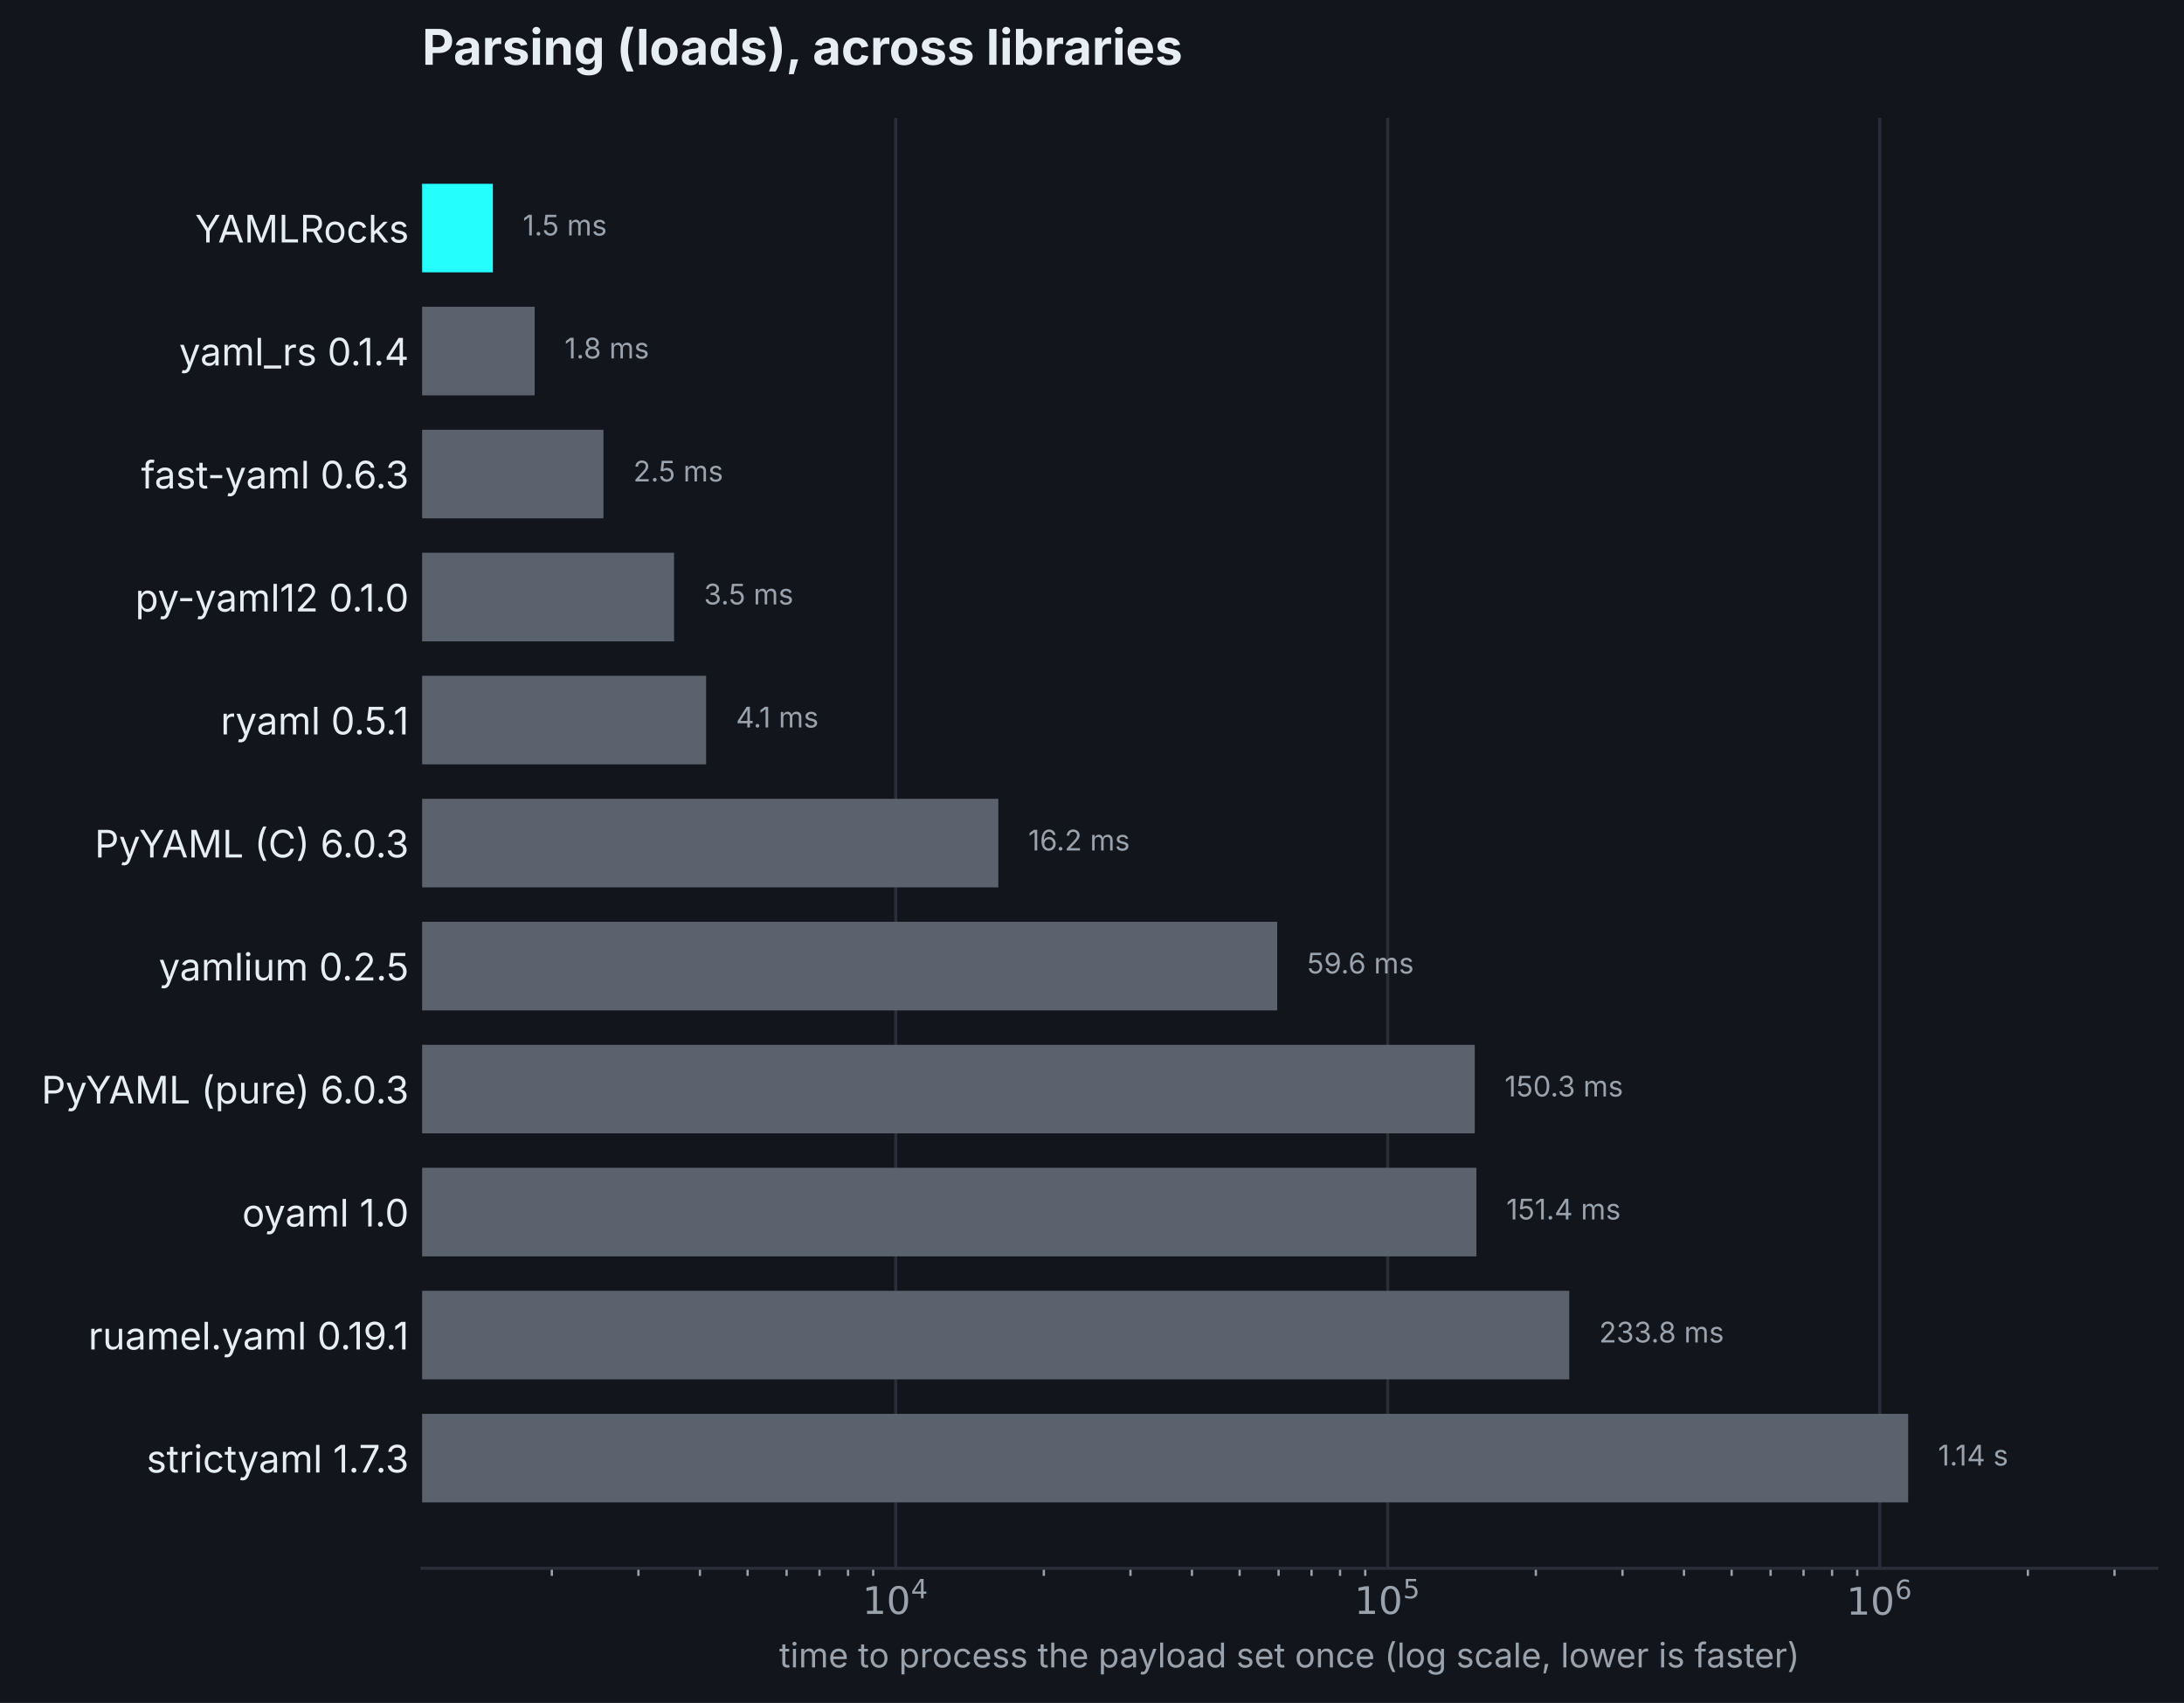
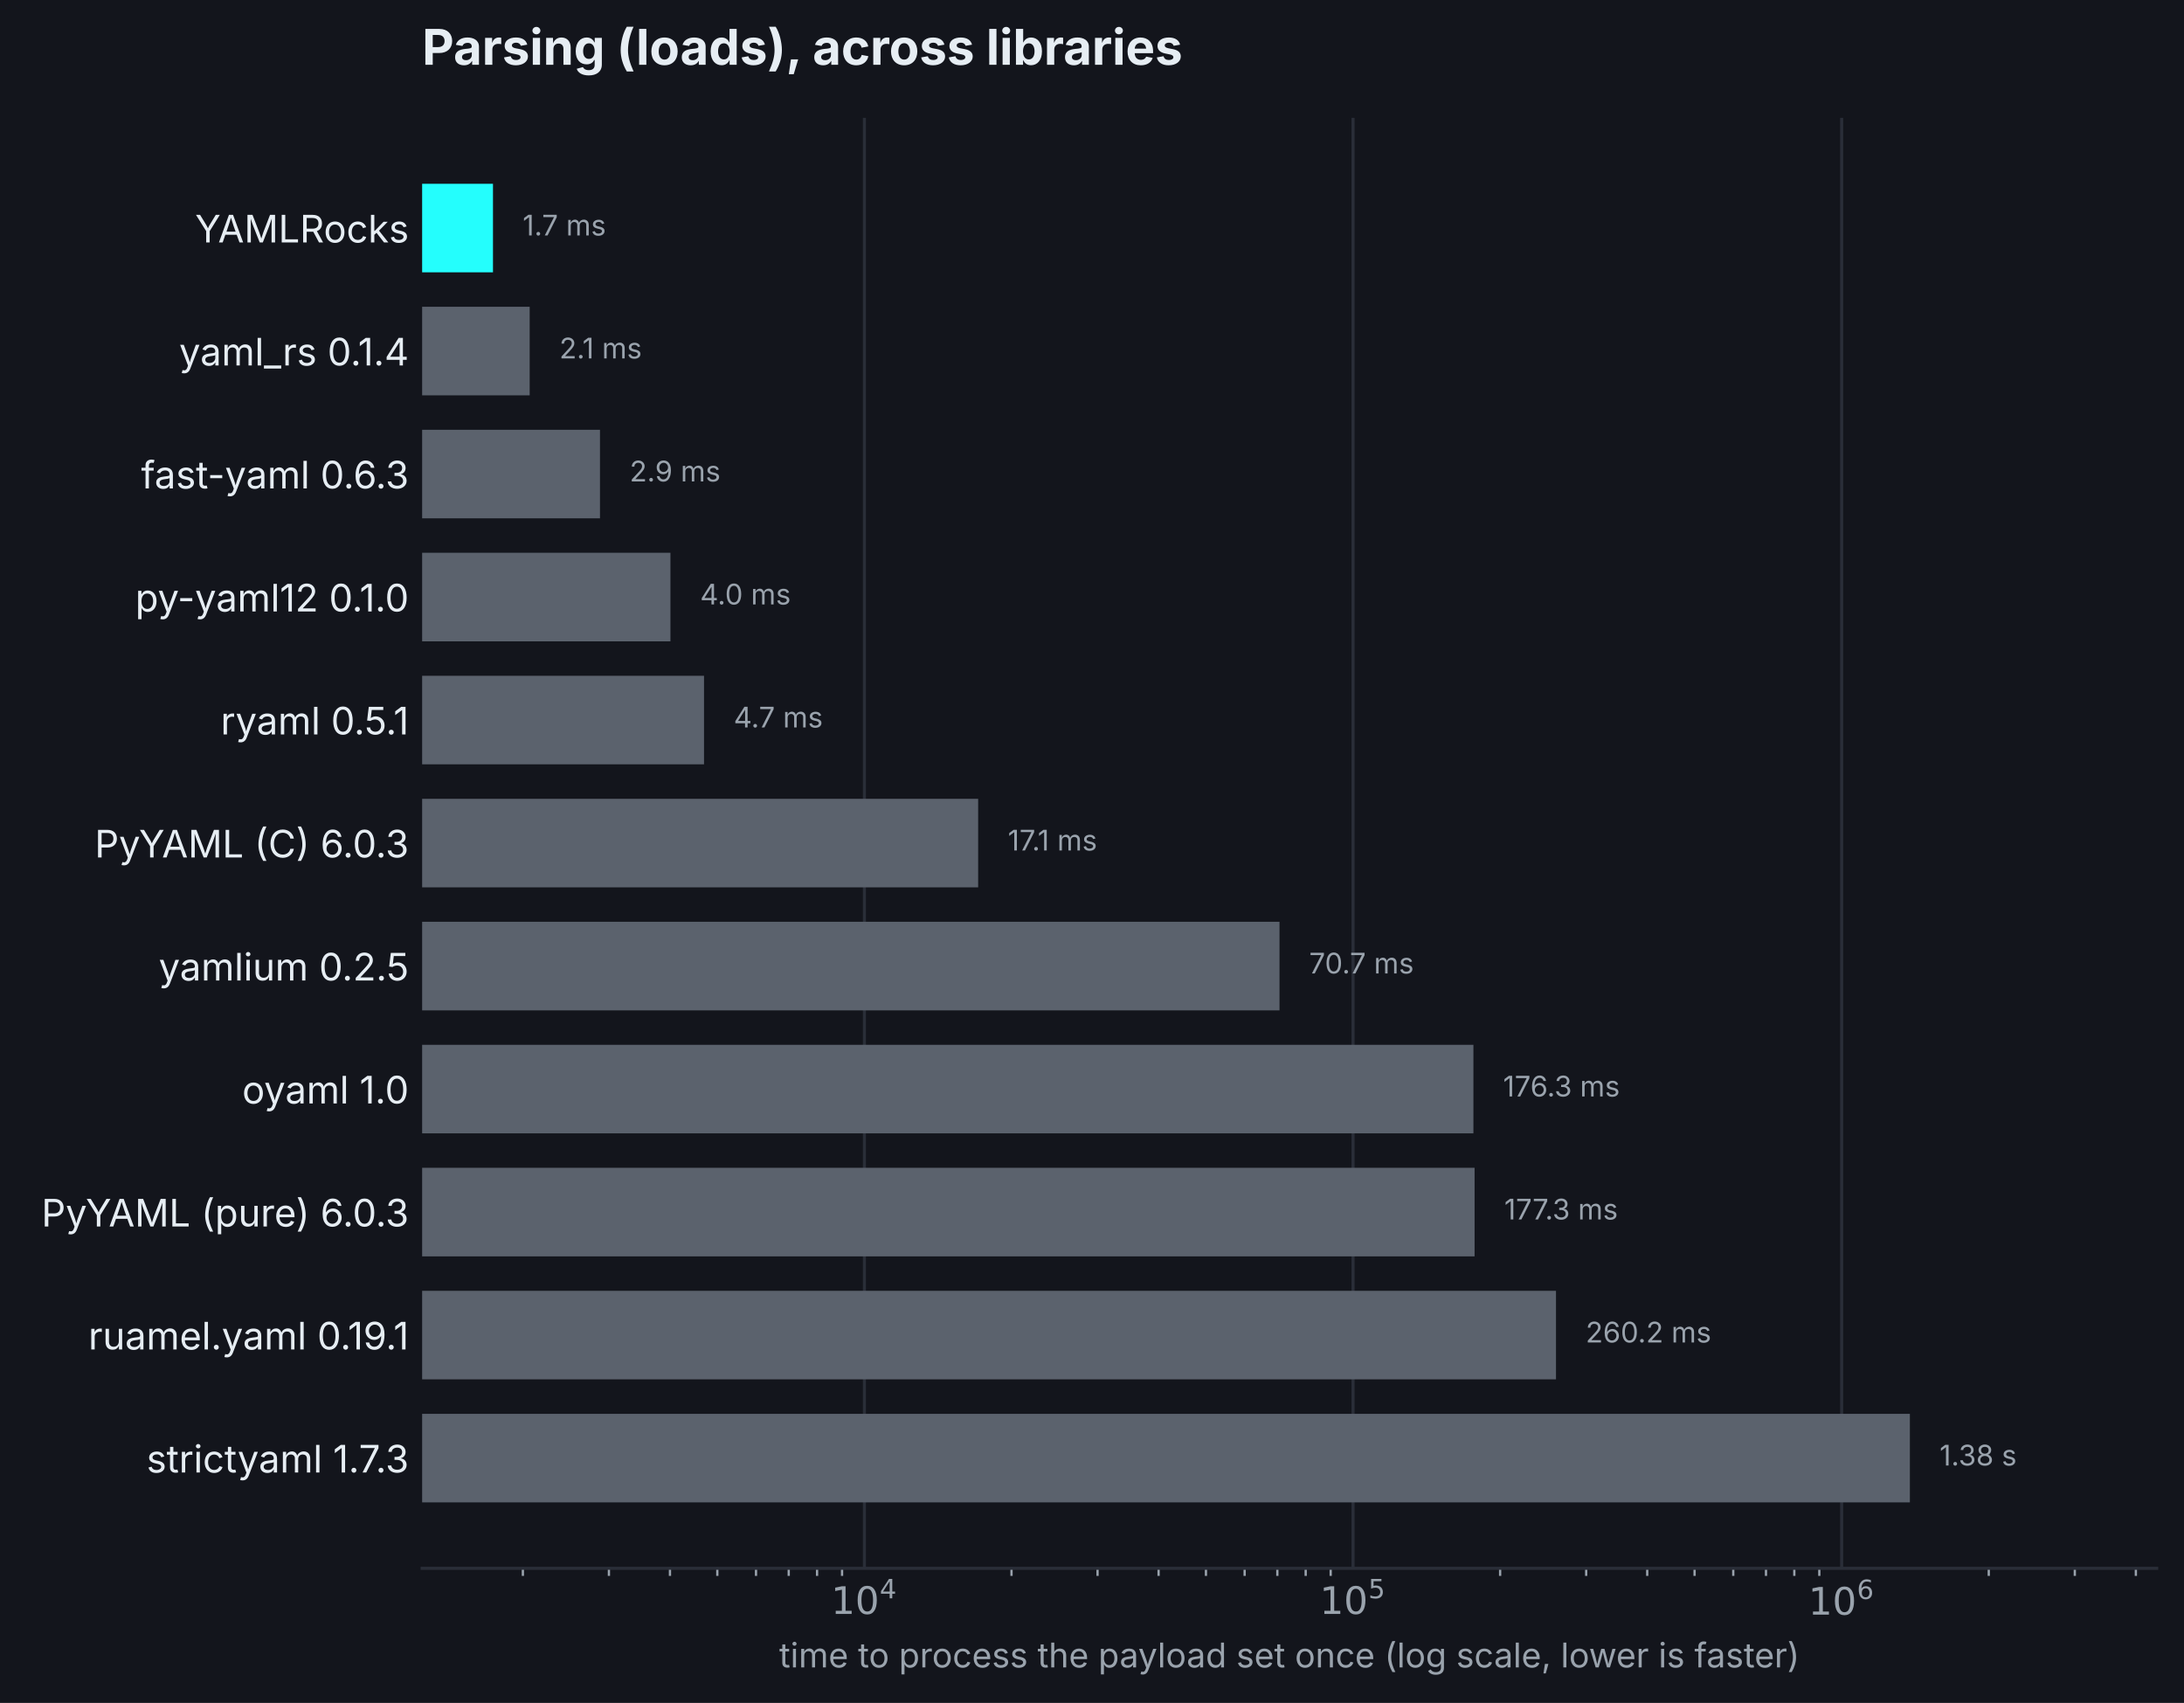
<svg xmlns="http://www.w3.org/2000/svg" xmlns:xlink="http://www.w3.org/1999/xlink" width="576.113pt" height="449.117pt" viewBox="0 0 576.113 449.117" version="1.1">
  <defs>
    <style type="text/css">*{stroke-linejoin: round; stroke-linecap: butt}</style>
  </defs>
  <g id="figure_1">
    <g id="patch_1">
      <path d="M 0 449.117 L 576.113 449.117 L 576.113 0 L 0 0 z " style="fill: #13151c" />
    </g>
    <g id="axes_1">
      <g id="patch_2">
        <path d="M 111.353 413.614 L 568.913 413.614 L 568.913 31.078 L 111.353 31.078 z " style="fill: #13151c" />
      </g>
      <g id="matplotlib.axis_1">
        <g id="xtick_1">
          <g id="line2d_1">
-             <path d="M 236.282 413.614 L 236.282 31.078 " clip-path="url(#p240ed87935)" style="fill: none; stroke: #2a2e38; stroke-width: 0.8; stroke-linecap: square" />
+             <path d="M 228.021 413.614 L 228.021 31.078 " clip-path="url(#pa89ee1fcc8)" style="fill: none; stroke: #2a2e38; stroke-width: 0.8; stroke-linecap: square" />
          </g>
          <g id="line2d_2" />
          <g id="text_1">
-             <g style="fill: #9aa3ad" transform="translate(227.4816 426.414)">
+             <g style="fill: #9aa3ad" transform="translate(219.2214 426.414)">
              <text>
                <tspan x="0" y="-0.762" style="font-size: 10px; font-family: 'DejaVu Sans'; fill: #9aa3ad">1</tspan>
                <tspan x="6.362" y="-0.762" style="font-size: 10px; font-family: 'DejaVu Sans'; fill: #9aa3ad">0</tspan>
                <tspan x="12.82" y="-4.892" style="font-size: 7px; font-family: 'DejaVu Sans'; fill: #9aa3ad">4</tspan>
              </text>
            </g>
          </g>
        </g>
        <g id="xtick_2">
          <g id="line2d_3">
-             <path d="M 366.07 413.614 L 366.07 31.078 " clip-path="url(#p240ed87935)" style="fill: none; stroke: #2a2e38; stroke-width: 0.8; stroke-linecap: square" />
+             <path d="M 356.916 413.614 L 356.916 31.078 " clip-path="url(#pa89ee1fcc8)" style="fill: none; stroke: #2a2e38; stroke-width: 0.8; stroke-linecap: square" />
          </g>
          <g id="line2d_4" />
          <g id="text_2">
-             <g style="fill: #9aa3ad" transform="translate(357.27 426.414)">
+             <g style="fill: #9aa3ad" transform="translate(348.1165 426.414)">
              <text>
                <tspan x="0" y="-0.762" style="font-size: 10px; font-family: 'DejaVu Sans'; fill: #9aa3ad">1</tspan>
                <tspan x="6.362" y="-0.762" style="font-size: 10px; font-family: 'DejaVu Sans'; fill: #9aa3ad">0</tspan>
                <tspan x="12.82" y="-4.892" style="font-size: 7px; font-family: 'DejaVu Sans'; fill: #9aa3ad">5</tspan>
              </text>
            </g>
          </g>
        </g>
        <g id="xtick_3">
          <g id="line2d_5">
-             <path d="M 495.858 413.614 L 495.858 31.078 " clip-path="url(#p240ed87935)" style="fill: none; stroke: #2a2e38; stroke-width: 0.8; stroke-linecap: square" />
+             <path d="M 485.812 413.614 L 485.812 31.078 " clip-path="url(#pa89ee1fcc8)" style="fill: none; stroke: #2a2e38; stroke-width: 0.8; stroke-linecap: square" />
          </g>
          <g id="line2d_6" />
          <g id="text_3">
-             <g style="fill: #9aa3ad" transform="translate(487.0583 426.514)">
+             <g style="fill: #9aa3ad" transform="translate(477.0116 426.514)">
              <text>
                <tspan x="0" y="-0.675" style="font-size: 10px; font-family: 'DejaVu Sans'; fill: #9aa3ad">1</tspan>
                <tspan x="6.362" y="-0.675" style="font-size: 10px; font-family: 'DejaVu Sans'; fill: #9aa3ad">0</tspan>
                <tspan x="12.82" y="-4.805" style="font-size: 7px; font-family: 'DejaVu Sans'; fill: #9aa3ad">6</tspan>
              </text>
            </g>
          </g>
        </g>
        <g id="xtick_4">
          <g id="line2d_7">
            <defs>
-               <path id="m2e623312eb" d="M 0 0 L 0 2 " style="stroke: #9aa3ad; stroke-width: 0.6" />
+               <path id="m1b3b4becc7" d="M 0 0 L 0 2 " style="stroke: #9aa3ad; stroke-width: 0.6" />
            </defs>
            <g>
-               <use xlink:href="#m2e623312eb" x="145.563" y="413.614" style="fill: #9aa3ad; stroke: #9aa3ad; stroke-width: 0.6" />
+               <use xlink:href="#m1b3b4becc7" x="137.928" y="413.614" style="fill: #9aa3ad; stroke: #9aa3ad; stroke-width: 0.6" />
            </g>
          </g>
        </g>
        <g id="xtick_5">
          <g id="line2d_8">
            <g>
-               <use xlink:href="#m2e623312eb" x="168.418" y="413.614" style="fill: #9aa3ad; stroke: #9aa3ad; stroke-width: 0.6" />
+               <use xlink:href="#m1b3b4becc7" x="160.625" y="413.614" style="fill: #9aa3ad; stroke: #9aa3ad; stroke-width: 0.6" />
            </g>
          </g>
        </g>
        <g id="xtick_6">
          <g id="line2d_9">
            <g>
-               <use xlink:href="#m2e623312eb" x="184.634" y="413.614" style="fill: #9aa3ad; stroke: #9aa3ad; stroke-width: 0.6" />
+               <use xlink:href="#m1b3b4becc7" x="176.729" y="413.614" style="fill: #9aa3ad; stroke: #9aa3ad; stroke-width: 0.6" />
            </g>
          </g>
        </g>
        <g id="xtick_7">
          <g id="line2d_10">
            <g>
-               <use xlink:href="#m2e623312eb" x="197.211" y="413.614" style="fill: #9aa3ad; stroke: #9aa3ad; stroke-width: 0.6" />
+               <use xlink:href="#m1b3b4becc7" x="189.22" y="413.614" style="fill: #9aa3ad; stroke: #9aa3ad; stroke-width: 0.6" />
            </g>
          </g>
        </g>
        <g id="xtick_8">
          <g id="line2d_11">
            <g>
-               <use xlink:href="#m2e623312eb" x="207.488" y="413.614" style="fill: #9aa3ad; stroke: #9aa3ad; stroke-width: 0.6" />
+               <use xlink:href="#m1b3b4becc7" x="199.426" y="413.614" style="fill: #9aa3ad; stroke: #9aa3ad; stroke-width: 0.6" />
            </g>
          </g>
        </g>
        <g id="xtick_9">
          <g id="line2d_12">
            <g>
-               <use xlink:href="#m2e623312eb" x="216.177" y="413.614" style="fill: #9aa3ad; stroke: #9aa3ad; stroke-width: 0.6" />
+               <use xlink:href="#m1b3b4becc7" x="208.055" y="413.614" style="fill: #9aa3ad; stroke: #9aa3ad; stroke-width: 0.6" />
            </g>
          </g>
        </g>
        <g id="xtick_10">
          <g id="line2d_13">
            <g>
-               <use xlink:href="#m2e623312eb" x="223.704" y="413.614" style="fill: #9aa3ad; stroke: #9aa3ad; stroke-width: 0.6" />
+               <use xlink:href="#m1b3b4becc7" x="215.53" y="413.614" style="fill: #9aa3ad; stroke: #9aa3ad; stroke-width: 0.6" />
            </g>
          </g>
        </g>
        <g id="xtick_11">
          <g id="line2d_14">
            <g>
-               <use xlink:href="#m2e623312eb" x="230.343" y="413.614" style="fill: #9aa3ad; stroke: #9aa3ad; stroke-width: 0.6" />
+               <use xlink:href="#m1b3b4becc7" x="222.124" y="413.614" style="fill: #9aa3ad; stroke: #9aa3ad; stroke-width: 0.6" />
            </g>
          </g>
        </g>
        <g id="xtick_12">
          <g id="line2d_15">
            <g>
-               <use xlink:href="#m2e623312eb" x="275.352" y="413.614" style="fill: #9aa3ad; stroke: #9aa3ad; stroke-width: 0.6" />
+               <use xlink:href="#m1b3b4becc7" x="266.823" y="413.614" style="fill: #9aa3ad; stroke: #9aa3ad; stroke-width: 0.6" />
            </g>
          </g>
        </g>
        <g id="xtick_13">
          <g id="line2d_16">
            <g>
-               <use xlink:href="#m2e623312eb" x="298.206" y="413.614" style="fill: #9aa3ad; stroke: #9aa3ad; stroke-width: 0.6" />
+               <use xlink:href="#m1b3b4becc7" x="289.52" y="413.614" style="fill: #9aa3ad; stroke: #9aa3ad; stroke-width: 0.6" />
            </g>
          </g>
        </g>
        <g id="xtick_14">
          <g id="line2d_17">
            <g>
-               <use xlink:href="#m2e623312eb" x="314.422" y="413.614" style="fill: #9aa3ad; stroke: #9aa3ad; stroke-width: 0.6" />
+               <use xlink:href="#m1b3b4becc7" x="305.624" y="413.614" style="fill: #9aa3ad; stroke: #9aa3ad; stroke-width: 0.6" />
            </g>
          </g>
        </g>
        <g id="xtick_15">
          <g id="line2d_18">
            <g>
-               <use xlink:href="#m2e623312eb" x="327" y="413.614" style="fill: #9aa3ad; stroke: #9aa3ad; stroke-width: 0.6" />
+               <use xlink:href="#m1b3b4becc7" x="318.115" y="413.614" style="fill: #9aa3ad; stroke: #9aa3ad; stroke-width: 0.6" />
            </g>
          </g>
        </g>
        <g id="xtick_16">
          <g id="line2d_19">
            <g>
-               <use xlink:href="#m2e623312eb" x="337.277" y="413.614" style="fill: #9aa3ad; stroke: #9aa3ad; stroke-width: 0.6" />
+               <use xlink:href="#m1b3b4becc7" x="328.321" y="413.614" style="fill: #9aa3ad; stroke: #9aa3ad; stroke-width: 0.6" />
            </g>
          </g>
        </g>
        <g id="xtick_17">
          <g id="line2d_20">
            <g>
-               <use xlink:href="#m2e623312eb" x="345.966" y="413.614" style="fill: #9aa3ad; stroke: #9aa3ad; stroke-width: 0.6" />
+               <use xlink:href="#m1b3b4becc7" x="336.95" y="413.614" style="fill: #9aa3ad; stroke: #9aa3ad; stroke-width: 0.6" />
            </g>
          </g>
        </g>
        <g id="xtick_18">
          <g id="line2d_21">
            <g>
-               <use xlink:href="#m2e623312eb" x="353.492" y="413.614" style="fill: #9aa3ad; stroke: #9aa3ad; stroke-width: 0.6" />
+               <use xlink:href="#m1b3b4becc7" x="344.425" y="413.614" style="fill: #9aa3ad; stroke: #9aa3ad; stroke-width: 0.6" />
            </g>
          </g>
        </g>
        <g id="xtick_19">
          <g id="line2d_22">
            <g>
-               <use xlink:href="#m2e623312eb" x="360.131" y="413.614" style="fill: #9aa3ad; stroke: #9aa3ad; stroke-width: 0.6" />
+               <use xlink:href="#m1b3b4becc7" x="351.019" y="413.614" style="fill: #9aa3ad; stroke: #9aa3ad; stroke-width: 0.6" />
            </g>
          </g>
        </g>
        <g id="xtick_20">
          <g id="line2d_23">
            <g>
-               <use xlink:href="#m2e623312eb" x="405.14" y="413.614" style="fill: #9aa3ad; stroke: #9aa3ad; stroke-width: 0.6" />
+               <use xlink:href="#m1b3b4becc7" x="395.718" y="413.614" style="fill: #9aa3ad; stroke: #9aa3ad; stroke-width: 0.6" />
            </g>
          </g>
        </g>
        <g id="xtick_21">
          <g id="line2d_24">
            <g>
-               <use xlink:href="#m2e623312eb" x="427.995" y="413.614" style="fill: #9aa3ad; stroke: #9aa3ad; stroke-width: 0.6" />
+               <use xlink:href="#m1b3b4becc7" x="418.415" y="413.614" style="fill: #9aa3ad; stroke: #9aa3ad; stroke-width: 0.6" />
            </g>
          </g>
        </g>
        <g id="xtick_22">
          <g id="line2d_25">
            <g>
-               <use xlink:href="#m2e623312eb" x="444.21" y="413.614" style="fill: #9aa3ad; stroke: #9aa3ad; stroke-width: 0.6" />
+               <use xlink:href="#m1b3b4becc7" x="434.519" y="413.614" style="fill: #9aa3ad; stroke: #9aa3ad; stroke-width: 0.6" />
            </g>
          </g>
        </g>
        <g id="xtick_23">
          <g id="line2d_26">
            <g>
-               <use xlink:href="#m2e623312eb" x="456.788" y="413.614" style="fill: #9aa3ad; stroke: #9aa3ad; stroke-width: 0.6" />
+               <use xlink:href="#m1b3b4becc7" x="447.01" y="413.614" style="fill: #9aa3ad; stroke: #9aa3ad; stroke-width: 0.6" />
            </g>
          </g>
        </g>
        <g id="xtick_24">
          <g id="line2d_27">
            <g>
-               <use xlink:href="#m2e623312eb" x="467.065" y="413.614" style="fill: #9aa3ad; stroke: #9aa3ad; stroke-width: 0.6" />
+               <use xlink:href="#m1b3b4becc7" x="457.216" y="413.614" style="fill: #9aa3ad; stroke: #9aa3ad; stroke-width: 0.6" />
            </g>
          </g>
        </g>
        <g id="xtick_25">
          <g id="line2d_28">
            <g>
-               <use xlink:href="#m2e623312eb" x="475.754" y="413.614" style="fill: #9aa3ad; stroke: #9aa3ad; stroke-width: 0.6" />
+               <use xlink:href="#m1b3b4becc7" x="465.845" y="413.614" style="fill: #9aa3ad; stroke: #9aa3ad; stroke-width: 0.6" />
            </g>
          </g>
        </g>
        <g id="xtick_26">
          <g id="line2d_29">
            <g>
-               <use xlink:href="#m2e623312eb" x="483.281" y="413.614" style="fill: #9aa3ad; stroke: #9aa3ad; stroke-width: 0.6" />
+               <use xlink:href="#m1b3b4becc7" x="473.32" y="413.614" style="fill: #9aa3ad; stroke: #9aa3ad; stroke-width: 0.6" />
            </g>
          </g>
        </g>
        <g id="xtick_27">
          <g id="line2d_30">
            <g>
-               <use xlink:href="#m2e623312eb" x="489.92" y="413.614" style="fill: #9aa3ad; stroke: #9aa3ad; stroke-width: 0.6" />
+               <use xlink:href="#m1b3b4becc7" x="479.914" y="413.614" style="fill: #9aa3ad; stroke: #9aa3ad; stroke-width: 0.6" />
            </g>
          </g>
        </g>
        <g id="xtick_28">
          <g id="line2d_31">
            <g>
-               <use xlink:href="#m2e623312eb" x="534.929" y="413.614" style="fill: #9aa3ad; stroke: #9aa3ad; stroke-width: 0.6" />
+               <use xlink:href="#m1b3b4becc7" x="524.613" y="413.614" style="fill: #9aa3ad; stroke: #9aa3ad; stroke-width: 0.6" />
            </g>
          </g>
        </g>
        <g id="xtick_29">
          <g id="line2d_32">
            <g>
-               <use xlink:href="#m2e623312eb" x="557.783" y="413.614" style="fill: #9aa3ad; stroke: #9aa3ad; stroke-width: 0.6" />
+               <use xlink:href="#m1b3b4becc7" x="547.31" y="413.614" style="fill: #9aa3ad; stroke: #9aa3ad; stroke-width: 0.6" />
+             </g>
+           </g>
+         </g>
+         <g id="xtick_30">
+           <g id="line2d_33">
+             <g>
+               <use xlink:href="#m1b3b4becc7" x="563.414" y="413.614" style="fill: #9aa3ad; stroke: #9aa3ad; stroke-width: 0.6" />
            </g>
          </g>
        </g>
        <g id="text_4">
          <text style="font-size: 9px; font-family: 'Inter', 'Inter Variable', 'DejaVu Sans', sans-serif; text-anchor: middle; fill: #9aa3ad" x="340.133" y="439.755" transform="rotate(-0 340.1331 439.7549)">time to process the payload set once (log scale, lower is faster)</text>
        </g>
      </g>
      <g id="matplotlib.axis_2">
        <g id="ytick_1">
-           <g id="line2d_33" />
+           <g id="line2d_34" />
          <g id="text_5">
            <text style="font-size: 10px; font-family: 'Inter', 'Inter Variable', 'DejaVu Sans', sans-serif; text-anchor: end; fill: #e6edf3" x="107.853" y="63.944" transform="rotate(-0 107.8531 63.94369)">YAMLRocks</text>
          </g>
        </g>
        <g id="ytick_2">
-           <g id="line2d_34" />
+           <g id="line2d_35" />
          <g id="text_6">
            <text style="font-size: 10px; font-family: 'Inter', 'Inter Variable', 'DejaVu Sans', sans-serif; text-anchor: end; fill: #e6edf3" x="107.853" y="96.384" transform="rotate(-0 107.8531 96.38399)">yaml_rs 0.1.4</text>
          </g>
        </g>
        <g id="ytick_3">
-           <g id="line2d_35" />
+           <g id="line2d_36" />
          <g id="text_7">
            <text style="font-size: 10px; font-family: 'Inter', 'Inter Variable', 'DejaVu Sans', sans-serif; text-anchor: end; fill: #e6edf3" x="107.853" y="128.824" transform="rotate(-0 107.8531 128.8243)">fast-yaml 0.6.3</text>
          </g>
        </g>
        <g id="ytick_4">
-           <g id="line2d_36" />
+           <g id="line2d_37" />
          <g id="text_8">
            <text style="font-size: 10px; font-family: 'Inter', 'Inter Variable', 'DejaVu Sans', sans-serif; text-anchor: end; fill: #e6edf3" x="107.853" y="161.265" transform="rotate(-0 107.8531 161.2646)">py-yaml12 0.1.0</text>
          </g>
        </g>
        <g id="ytick_5">
-           <g id="line2d_37" />
+           <g id="line2d_38" />
          <g id="text_9">
            <text style="font-size: 10px; font-family: 'Inter', 'Inter Variable', 'DejaVu Sans', sans-serif; text-anchor: end; fill: #e6edf3" x="107.853" y="193.705" transform="rotate(-0 107.8531 193.7049)">ryaml 0.5.1</text>
          </g>
        </g>
        <g id="ytick_6">
-           <g id="line2d_38" />
+           <g id="line2d_39" />
          <g id="text_10">
            <text style="font-size: 10px; font-family: 'Inter', 'Inter Variable', 'DejaVu Sans', sans-serif; text-anchor: end; fill: #e6edf3" x="107.853" y="226.145" transform="rotate(-0 107.8531 226.1448)">PyYAML (C) 6.0.3</text>
          </g>
        </g>
        <g id="ytick_7">
-           <g id="line2d_39" />
+           <g id="line2d_40" />
          <g id="text_11">
            <text style="font-size: 10px; font-family: 'Inter', 'Inter Variable', 'DejaVu Sans', sans-serif; text-anchor: end; fill: #e6edf3" x="107.853" y="258.585" transform="rotate(-0 107.8531 258.5855)">yamlium 0.2.5</text>
          </g>
        </g>
        <g id="ytick_8">
-           <g id="line2d_40" />
+           <g id="line2d_41" />
          <g id="text_12">
-             <text style="font-size: 10px; font-family: 'Inter', 'Inter Variable', 'DejaVu Sans', sans-serif; text-anchor: end; fill: #e6edf3" x="107.853" y="291.025" transform="rotate(-0 107.8531 291.0254)">PyYAML (pure) 6.0.3</text>
+             <text style="font-size: 10px; font-family: 'Inter', 'Inter Variable', 'DejaVu Sans', sans-serif; text-anchor: end; fill: #e6edf3" x="107.853" y="291.026" transform="rotate(-0 107.8531 291.0258)">oyaml 1.0</text>
          </g>
        </g>
        <g id="ytick_9">
-           <g id="line2d_41" />
+           <g id="line2d_42" />
          <g id="text_13">
-             <text style="font-size: 10px; font-family: 'Inter', 'Inter Variable', 'DejaVu Sans', sans-serif; text-anchor: end; fill: #e6edf3" x="107.853" y="323.466" transform="rotate(-0 107.8531 323.4661)">oyaml 1.0</text>
+             <text style="font-size: 10px; font-family: 'Inter', 'Inter Variable', 'DejaVu Sans', sans-serif; text-anchor: end; fill: #e6edf3" x="107.853" y="323.466" transform="rotate(-0 107.8531 323.4657)">PyYAML (pure) 6.0.3</text>
          </g>
        </g>
        <g id="ytick_10">
-           <g id="line2d_42" />
+           <g id="line2d_43" />
          <g id="text_14">
            <text style="font-size: 10px; font-family: 'Inter', 'Inter Variable', 'DejaVu Sans', sans-serif; text-anchor: end; fill: #e6edf3" x="107.853" y="355.906" transform="rotate(-0 107.8531 355.9064)">ruamel.yaml 0.19.1</text>
          </g>
        </g>
        <g id="ytick_11">
-           <g id="line2d_43" />
+           <g id="line2d_44" />
          <g id="text_15">
            <text style="font-size: 10px; font-family: 'Inter', 'Inter Variable', 'DejaVu Sans', sans-serif; text-anchor: end; fill: #e6edf3" x="107.853" y="388.347" transform="rotate(-0 107.8531 388.3467)">strictyaml 1.7.3</text>
          </g>
        </g>
      </g>
      <g id="patch_3">
        <path d="M 111.353 413.614 L 568.913 413.614 " style="fill: none; stroke: #2a2e38; stroke-width: 0.8; stroke-linejoin: miter; stroke-linecap: square" />
      </g>
      <g id="patch_4">
-         <path d="M -130071.214 48.466 L 130.02 48.466 L 130.02 71.823 L -130071.214 71.823 z " clip-path="url(#p240ed87935)" style="fill: #24fefd" />
+         <path d="M -129182.634 48.466 L 130.041 48.466 L 130.041 71.823 L -129182.634 71.823 z " clip-path="url(#pa89ee1fcc8)" style="fill: #24fefd" />
      </g>
      <g id="patch_5">
-         <path d="M -130071.214 80.906 L 141.039 80.906 L 141.039 104.263 L -130071.214 104.263 z " clip-path="url(#p240ed87935)" style="fill: #5b626d" />
+         <path d="M -129182.634 80.906 L 139.722 80.906 L 139.722 104.263 L -129182.634 104.263 z " clip-path="url(#pa89ee1fcc8)" style="fill: #5b626d" />
      </g>
      <g id="patch_6">
-         <path d="M -130071.214 113.347 L 159.18 113.347 L 159.18 136.704 L -130071.214 136.704 z " clip-path="url(#p240ed87935)" style="fill: #5b626d" />
+         <path d="M -129182.634 113.347 L 158.269 113.347 L 158.269 136.704 L -129182.634 136.704 z " clip-path="url(#pa89ee1fcc8)" style="fill: #5b626d" />
      </g>
      <g id="patch_7">
-         <path d="M -130071.214 145.787 L 177.804 145.787 L 177.804 169.144 L -130071.214 169.144 z " clip-path="url(#p240ed87935)" style="fill: #5b626d" />
+         <path d="M -129182.634 145.787 L 176.852 145.787 L 176.852 169.144 L -129182.634 169.144 z " clip-path="url(#pa89ee1fcc8)" style="fill: #5b626d" />
      </g>
      <g id="patch_8">
-         <path d="M -130071.214 178.227 L 186.259 178.227 L 186.259 201.584 L -130071.214 201.584 z " clip-path="url(#p240ed87935)" style="fill: #5b626d" />
+         <path d="M -129182.634 178.227 L 185.713 178.227 L 185.713 201.584 L -129182.634 201.584 z " clip-path="url(#pa89ee1fcc8)" style="fill: #5b626d" />
      </g>
      <g id="patch_9">
-         <path d="M -130071.214 210.667 L 263.345 210.667 L 263.345 234.024 L -130071.214 234.024 z " clip-path="url(#p240ed87935)" style="fill: #5b626d" />
+         <path d="M -129182.634 210.667 L 258.026 210.667 L 258.026 234.024 L -129182.634 234.024 z " clip-path="url(#pa89ee1fcc8)" style="fill: #5b626d" />
      </g>
      <g id="patch_10">
-         <path d="M -130071.214 243.108 L 336.912 243.108 L 336.912 266.465 L -130071.214 266.465 z " clip-path="url(#p240ed87935)" style="fill: #5b626d" />
+         <path d="M -129182.634 243.108 L 337.518 243.108 L 337.518 266.465 L -129182.634 266.465 z " clip-path="url(#pa89ee1fcc8)" style="fill: #5b626d" />
      </g>
      <g id="patch_11">
-         <path d="M -130071.214 275.548 L 389.022 275.548 L 389.022 298.905 L -130071.214 298.905 z " clip-path="url(#p240ed87935)" style="fill: #5b626d" />
+         <path d="M -129182.634 275.548 L 388.67 275.548 L 388.67 298.905 L -129182.634 298.905 z " clip-path="url(#pa89ee1fcc8)" style="fill: #5b626d" />
      </g>
      <g id="patch_12">
-         <path d="M -130071.214 307.988 L 389.457 307.988 L 389.457 331.345 L -130071.214 331.345 z " clip-path="url(#p240ed87935)" style="fill: #5b626d" />
+         <path d="M -129182.634 307.988 L 388.981 307.988 L 388.981 331.345 L -129182.634 331.345 z " clip-path="url(#pa89ee1fcc8)" style="fill: #5b626d" />
      </g>
      <g id="patch_13">
-         <path d="M -130071.214 340.429 L 413.948 340.429 L 413.948 363.786 L -130071.214 363.786 z " clip-path="url(#p240ed87935)" style="fill: #5b626d" />
+         <path d="M -129182.634 340.429 L 410.45 340.429 L 410.45 363.786 L -129182.634 363.786 z " clip-path="url(#pa89ee1fcc8)" style="fill: #5b626d" />
      </g>
      <g id="patch_14">
-         <path d="M -130071.214 372.869 L 503.351 372.869 L 503.351 396.226 L -130071.214 396.226 z " clip-path="url(#p240ed87935)" style="fill: #5b626d" />
+         <path d="M -129182.634 372.869 L 503.802 372.869 L 503.802 396.226 L -129182.634 396.226 z " clip-path="url(#pa89ee1fcc8)" style="fill: #5b626d" />
      </g>
      <g id="text_16">
-         <text style="font-size: 7.5px; font-family: 'Inter', 'Inter Variable', 'DejaVu Sans', sans-serif; text-anchor: start; fill: #9aa3ad" x="137.898" y="62.093" transform="rotate(-0 137.8975 62.09272)">1.5 ms</text>
+         <text style="font-size: 7.5px; font-family: 'Inter', 'Inter Variable', 'DejaVu Sans', sans-serif; text-anchor: start; fill: #9aa3ad" x="137.865" y="62.093" transform="rotate(-0 137.8648 62.09272)">1.7 ms</text>
      </g>
      <g id="text_17">
-         <text style="font-size: 7.5px; font-family: 'Inter', 'Inter Variable', 'DejaVu Sans', sans-serif; text-anchor: start; fill: #9aa3ad" x="148.917" y="94.533" transform="rotate(-0 148.9165 94.53302)">1.8 ms</text>
+         <text style="font-size: 7.5px; font-family: 'Inter', 'Inter Variable', 'DejaVu Sans', sans-serif; text-anchor: start; fill: #9aa3ad" x="147.546" y="94.533" transform="rotate(-0 147.546 94.53302)">2.1 ms</text>
      </g>
      <g id="text_18">
-         <text style="font-size: 7.5px; font-family: 'Inter', 'Inter Variable', 'DejaVu Sans', sans-serif; text-anchor: start; fill: #9aa3ad" x="167.058" y="126.973" transform="rotate(-0 167.0578 126.9733)">2.5 ms</text>
+         <text style="font-size: 7.5px; font-family: 'Inter', 'Inter Variable', 'DejaVu Sans', sans-serif; text-anchor: start; fill: #9aa3ad" x="166.092" y="126.973" transform="rotate(-0 166.0924 126.9733)">2.9 ms</text>
      </g>
      <g id="text_19">
-         <text style="font-size: 7.5px; font-family: 'Inter', 'Inter Variable', 'DejaVu Sans', sans-serif; text-anchor: start; fill: #9aa3ad" x="185.682" y="159.414" transform="rotate(-0 185.6816 159.4136)">3.5 ms</text>
+         <text style="font-size: 7.5px; font-family: 'Inter', 'Inter Variable', 'DejaVu Sans', sans-serif; text-anchor: start; fill: #9aa3ad" x="184.675" y="159.414" transform="rotate(-0 184.6752 159.4136)">4.0 ms</text>
      </g>
      <g id="text_20">
-         <text style="font-size: 7.5px; font-family: 'Inter', 'Inter Variable', 'DejaVu Sans', sans-serif; text-anchor: start; fill: #9aa3ad" x="194.137" y="191.854" transform="rotate(-0 194.1373 191.8539)">4.1 ms</text>
+         <text style="font-size: 7.5px; font-family: 'Inter', 'Inter Variable', 'DejaVu Sans', sans-serif; text-anchor: start; fill: #9aa3ad" x="193.536" y="191.854" transform="rotate(-0 193.5363 191.8539)">4.7 ms</text>
      </g>
      <g id="text_21">
-         <text style="font-size: 7.5px; font-family: 'Inter', 'Inter Variable', 'DejaVu Sans', sans-serif; text-anchor: start; fill: #9aa3ad" x="271.223" y="224.294" transform="rotate(-0 271.2228 224.2942)">16.2 ms</text>
+         <text style="font-size: 7.5px; font-family: 'Inter', 'Inter Variable', 'DejaVu Sans', sans-serif; text-anchor: start; fill: #9aa3ad" x="265.85" y="224.294" transform="rotate(-0 265.8497 224.2942)">17.1 ms</text>
      </g>
      <g id="text_22">
-         <text style="font-size: 7.5px; font-family: 'Inter', 'Inter Variable', 'DejaVu Sans', sans-serif; text-anchor: start; fill: #9aa3ad" x="344.79" y="256.735" transform="rotate(-0 344.7897 256.7345)">59.6 ms</text>
+         <text style="font-size: 7.5px; font-family: 'Inter', 'Inter Variable', 'DejaVu Sans', sans-serif; text-anchor: start; fill: #9aa3ad" x="345.342" y="256.735" transform="rotate(-0 345.3419 256.7345)">70.7 ms</text>
      </g>
      <g id="text_23">
-         <text style="font-size: 7.5px; font-family: 'Inter', 'Inter Variable', 'DejaVu Sans', sans-serif; text-anchor: start; fill: #9aa3ad" x="396.899" y="289.175" transform="rotate(-0 396.8995 289.1748)">150.3 ms</text>
+         <text style="font-size: 7.5px; font-family: 'Inter', 'Inter Variable', 'DejaVu Sans', sans-serif; text-anchor: start; fill: #9aa3ad" x="396.494" y="289.175" transform="rotate(-0 396.4939 289.1748)">176.3 ms</text>
      </g>
      <g id="text_24">
-         <text style="font-size: 7.5px; font-family: 'Inter', 'Inter Variable', 'DejaVu Sans', sans-serif; text-anchor: start; fill: #9aa3ad" x="397.335" y="321.615" transform="rotate(-0 397.3345 321.6151)">151.4 ms</text>
+         <text style="font-size: 7.5px; font-family: 'Inter', 'Inter Variable', 'DejaVu Sans', sans-serif; text-anchor: start; fill: #9aa3ad" x="396.804" y="321.615" transform="rotate(-0 396.8045 321.6151)">177.3 ms</text>
      </g>
      <g id="text_25">
-         <text style="font-size: 7.5px; font-family: 'Inter', 'Inter Variable', 'DejaVu Sans', sans-serif; text-anchor: start; fill: #9aa3ad" x="421.826" y="354.055" transform="rotate(-0 421.826 354.0554)">233.8 ms</text>
+         <text style="font-size: 7.5px; font-family: 'Inter', 'Inter Variable', 'DejaVu Sans', sans-serif; text-anchor: start; fill: #9aa3ad" x="418.274" y="354.055" transform="rotate(-0 418.2736 354.0554)">260.2 ms</text>
      </g>
      <g id="text_26">
-         <text style="font-size: 7.5px; font-family: 'Inter', 'Inter Variable', 'DejaVu Sans', sans-serif; text-anchor: start; fill: #9aa3ad" x="511.228" y="386.496" transform="rotate(-0 511.2284 386.4957)">1.14 s</text>
+         <text style="font-size: 7.5px; font-family: 'Inter', 'Inter Variable', 'DejaVu Sans', sans-serif; text-anchor: start; fill: #9aa3ad" x="511.625" y="386.496" transform="rotate(-0 511.6254 386.4957)">1.38 s</text>
      </g>
      <g id="text_27">
        <text style="font-weight: 700; font-size: 13px; font-family: 'Inter', 'Inter Variable', 'DejaVu Sans', sans-serif; text-anchor: start; fill: #e6edf3" x="111.353" y="17.078" transform="rotate(-0 111.3531 17.07797)">Parsing (loads), across libraries</text>
      </g>
    </g>
  </g>
  <defs>
-     <clipPath id="p240ed87935">
+     <clipPath id="pa89ee1fcc8">
      <rect x="111.353" y="31.078" width="457.56" height="382.536" />
    </clipPath>
  </defs>
</svg>
